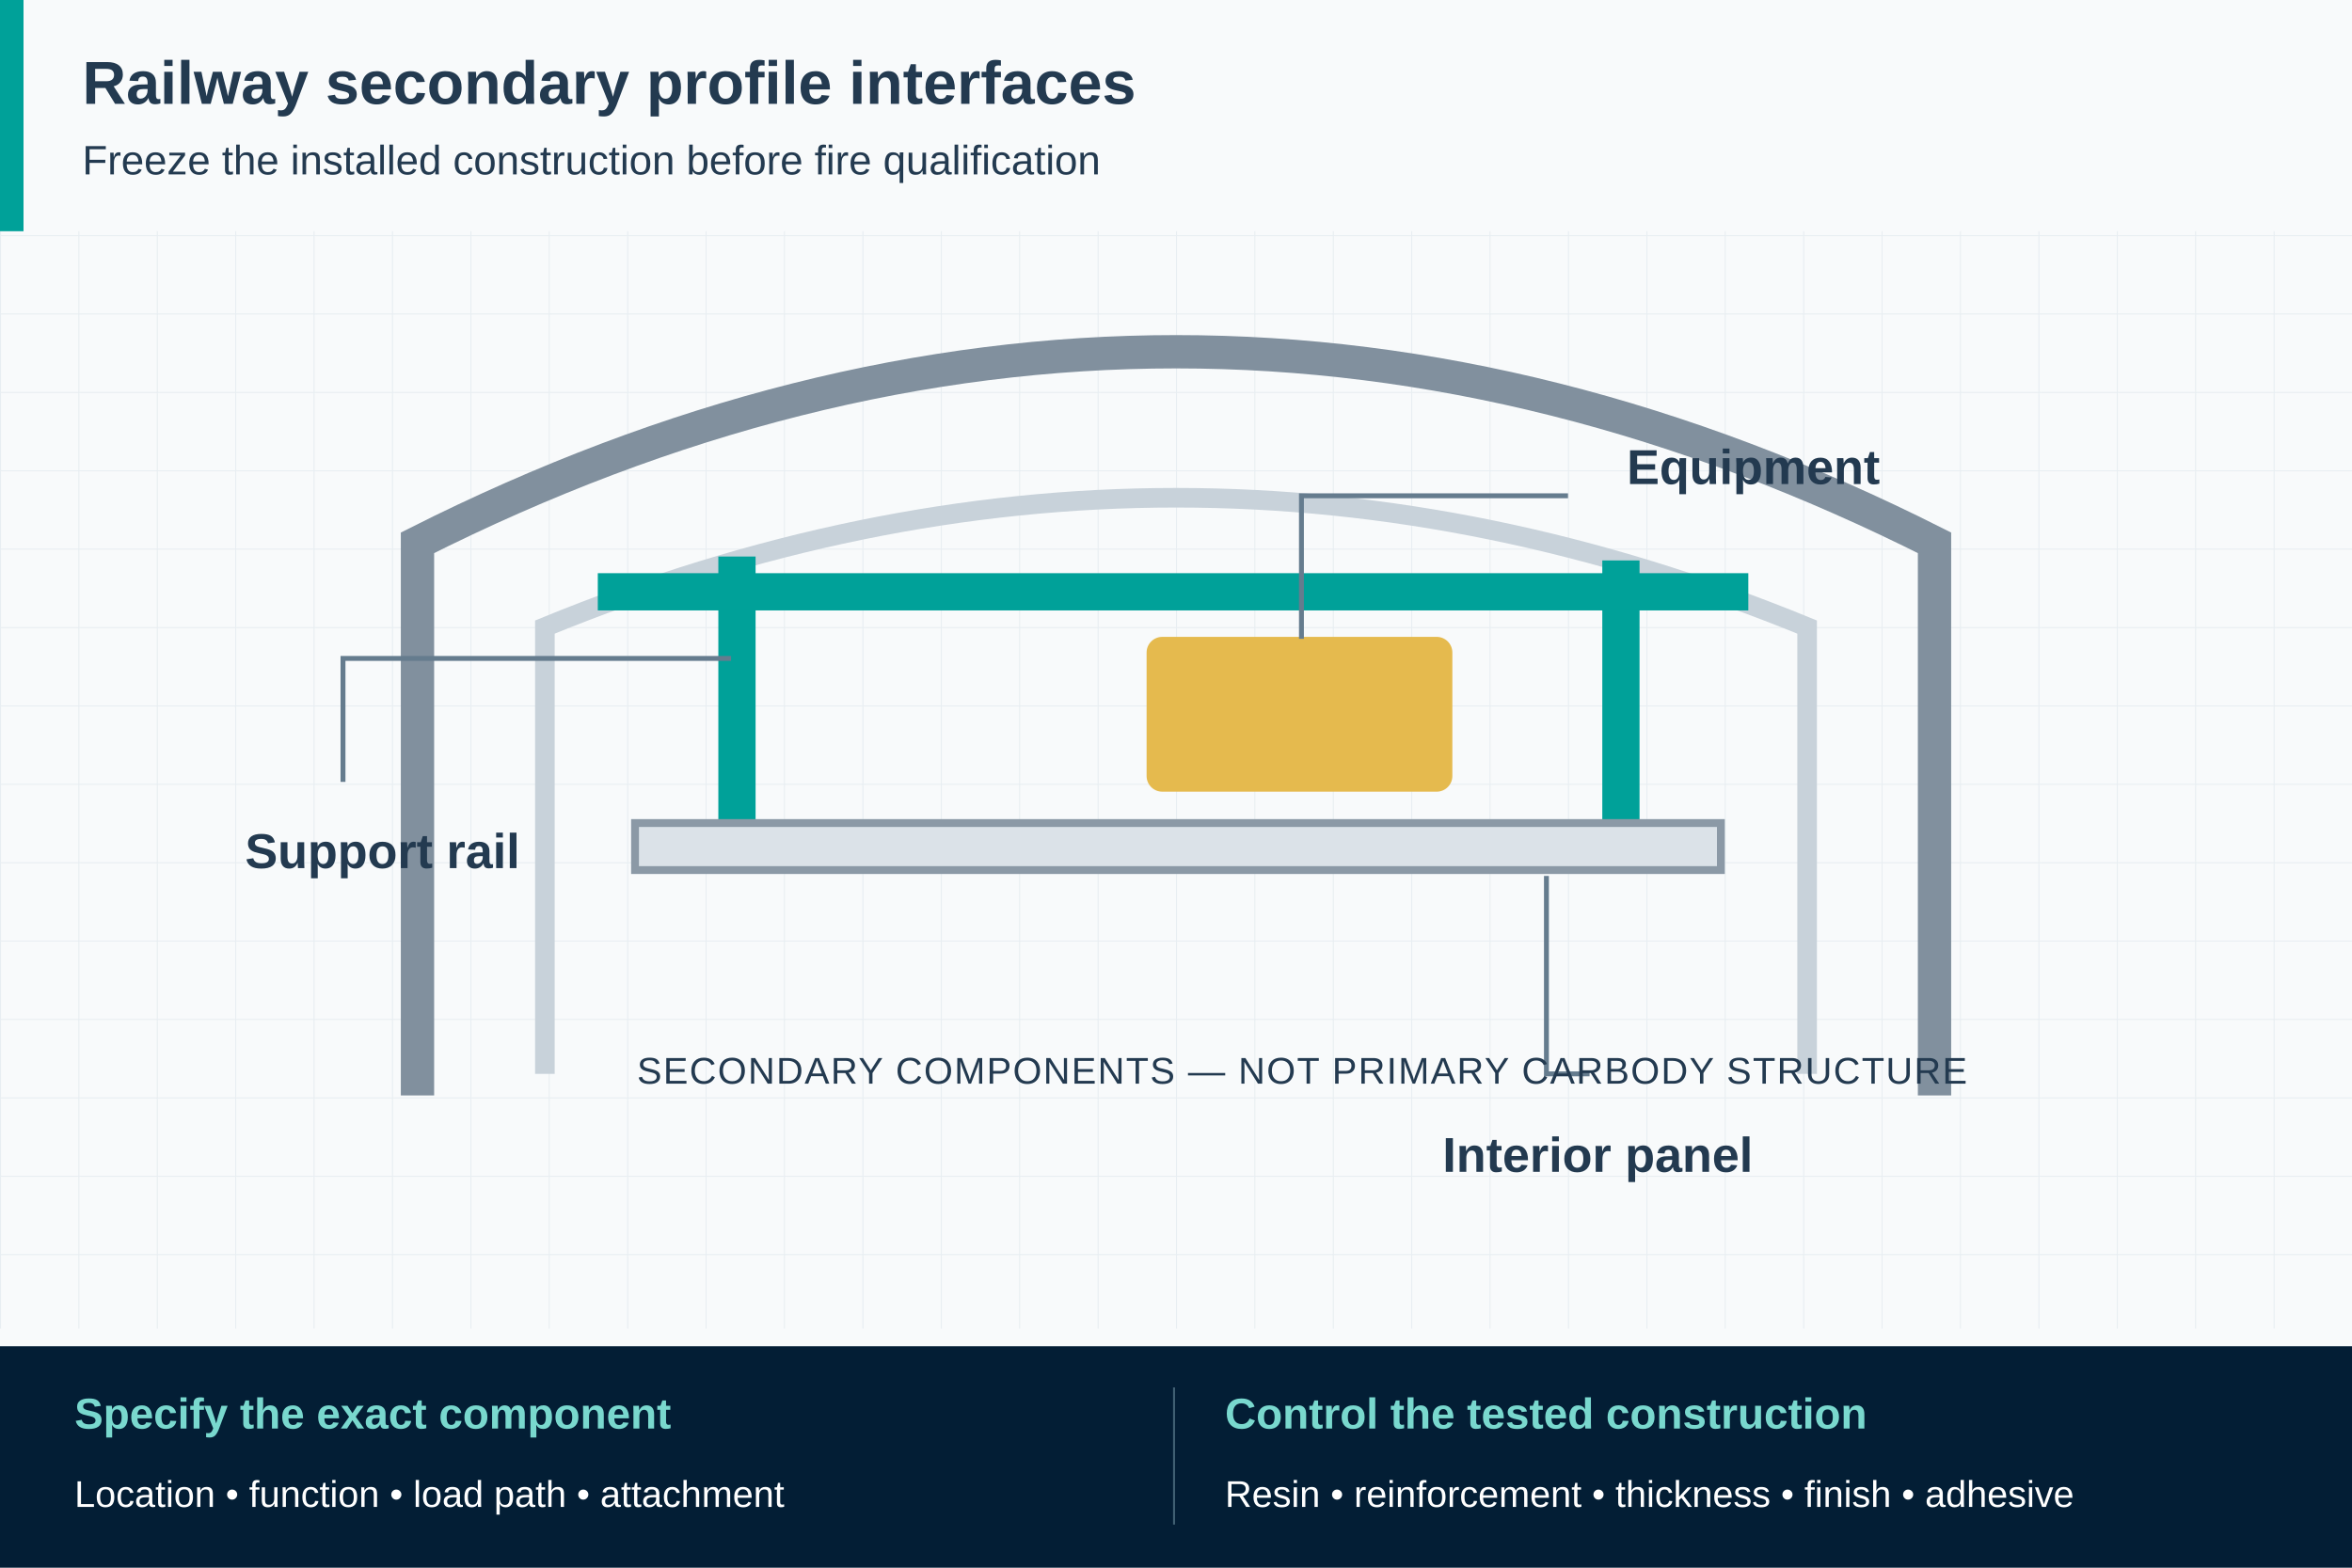
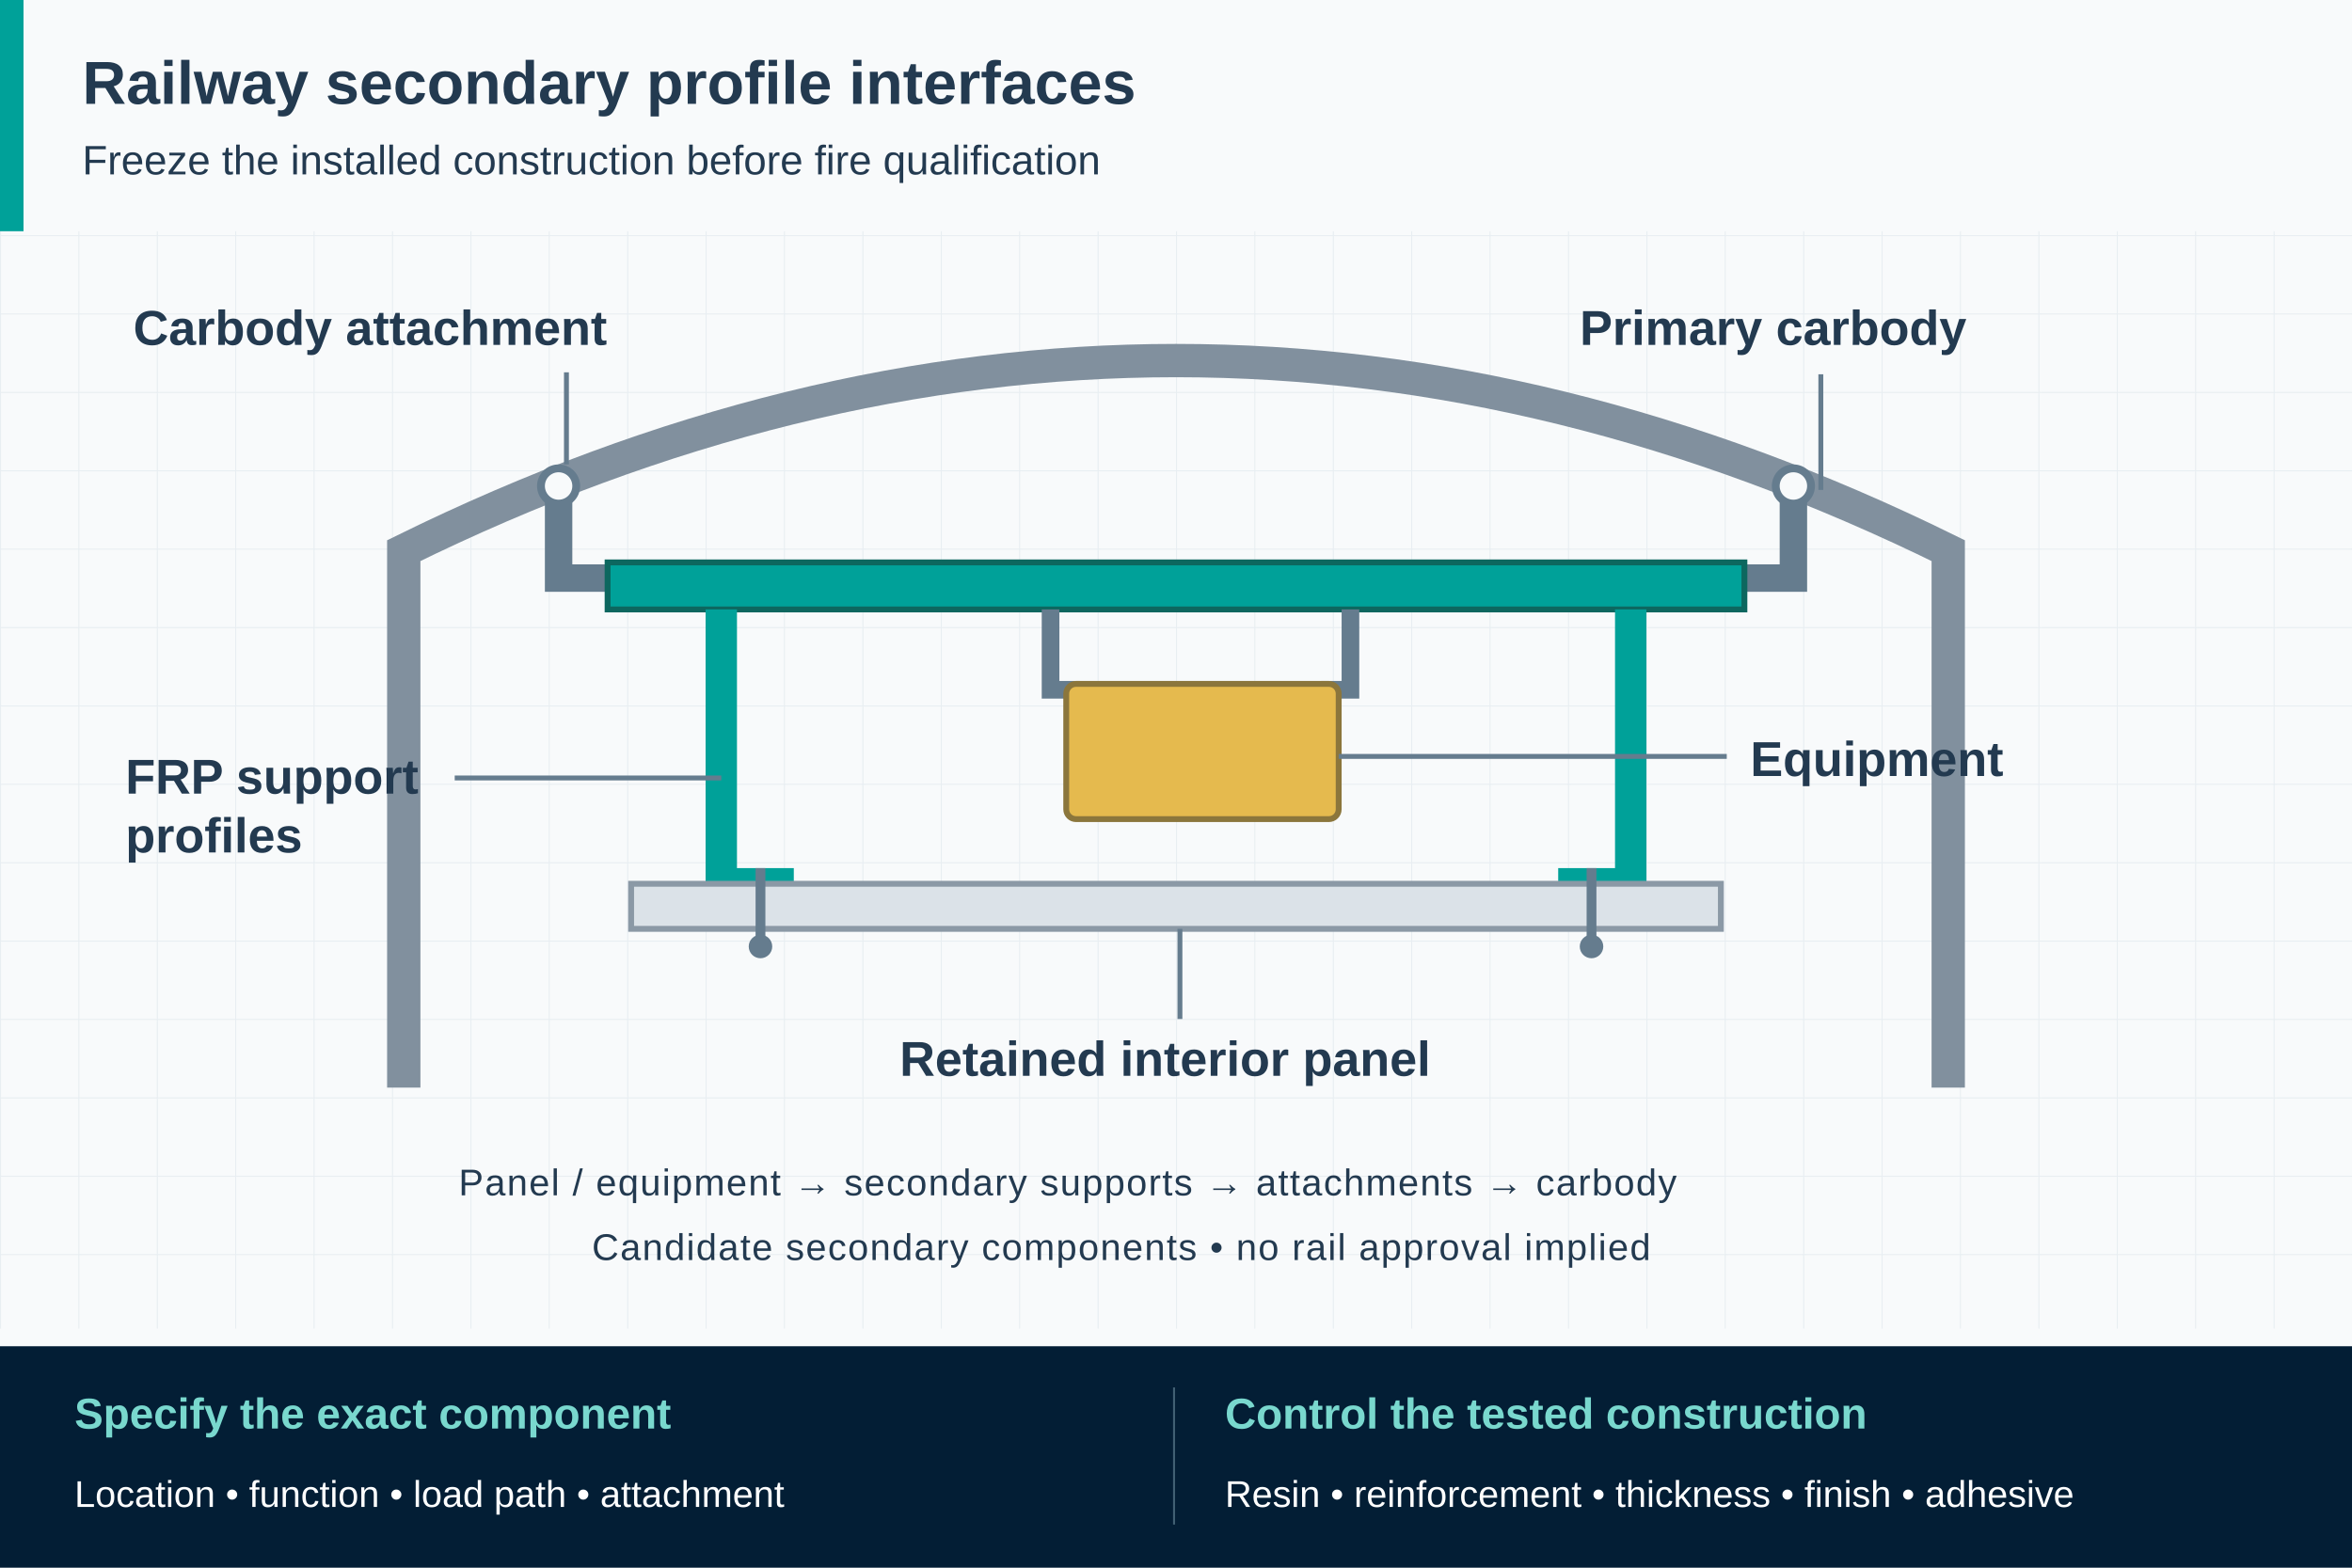
<svg xmlns="http://www.w3.org/2000/svg" viewBox="0 0 1200 800" role="img" aria-labelledby="title desc">
  <defs>
    <pattern id="grid" width="40" height="40" patternUnits="userSpaceOnUse">
      <path d="M40 0H0V40" fill="none" stroke="#e8eef2" stroke-width="1" />
    </pattern>
    <marker id="arrow" markerWidth="8" markerHeight="8" refX="6" refY="3" orient="auto">
      <path d="M0 0L6 3L0 6" fill="none" stroke="#00a199" stroke-width="1.5" />
    </marker>
  </defs>
  <style>text{font-family:Arial,sans-serif;fill:#233a50}.label{font-size:25px;font-weight:600}.small{font-size:19px;letter-spacing:.7px}.leader{fill:none;stroke:#657c8e;stroke-width:2.5}.steel{fill:none;stroke:#81909e;stroke-width:10}.arrow{fill:none;stroke:#00a199;stroke-width:5;marker-end:url(#arrow)}</style>
  <rect width="1200" height="800" fill="#f8fafb" />
  <rect y="118" width="1200" height="560" fill="url(#grid)" />
  <rect x="0" width="12" height="118" fill="#00a199" />
  <text x="42" y="53" font-size="31" font-weight="700">Railway secondary profile interfaces</text>
  <text x="42" y="89" font-size="21">Freeze the installed construction before fire qualification</text>
-   <path d="M213 559V277Q600 82 987 277V559" stroke="#81909e" stroke-width="17" fill="none" />
-   <path d="M278 548V320Q600 188 922 320V548" stroke="#c8d2da" stroke-width="10" fill="none" />
-   <path d="M305 302H892M376 284V420M827 286V420" stroke="#00a199" stroke-width="19" fill="none" />
-   <path d="M324 420H878V444H324Z" fill="#dbe2e8" stroke="#8b99a6" stroke-width="4" />
-   <rect x="585" y="325" width="156" height="79" rx="8" fill="#e5ba4e" />
-   <path d="M373 336H175V399" class="leader" />
-   <text x="125" y="443" class="label">Support rail</text>
-   <path d="M789 447V548H811" class="leader" />
-   <text x="736" y="598" class="label">Interior panel</text>
-   <path d="M664 326V253H800" class="leader" />
-   <text x="830" y="247" class="label">Equipment</text>
-   <text x="325" y="553" class="small">SECONDARY COMPONENTS — NOT PRIMARY CARBODY STRUCTURE</text>
+   <path d="M206 555V281Q600 87 994 281V555" stroke="#81909e" stroke-width="17" fill="none" />
+   <path d="M285 248V295H330M915 248V295H870" stroke="#657c8e" stroke-width="14" fill="none" />
+   <circle cx="285" cy="248" r="9" fill="#f8fafb" stroke="#657c8e" stroke-width="4" />
+   <circle cx="915" cy="248" r="9" fill="#f8fafb" stroke="#657c8e" stroke-width="4" />
+   <rect x="310" y="287" width="580" height="24" fill="#00a199" stroke="#0d675f" stroke-width="3" />
+   <path d="M368 311V451H405M832 311V451H795" stroke="#00a199" stroke-width="16" fill="none" />
+   <path d="M536 311V352H551M689 311V352H674" stroke="#657c8e" stroke-width="9" fill="none" />
+   <rect x="544" y="349" width="139" height="69" rx="5" fill="#e5ba4e" stroke="#8b763c" stroke-width="3" />
+   <rect x="322" y="451" width="556" height="23" fill="#dbe2e8" stroke="#8b99a6" stroke-width="3" />
+   <path d="M388 443V483M812 443V483" stroke="#657c8e" stroke-width="5" />
+   <circle cx="388" cy="483" r="6" fill="#657c8e" />
+   <circle cx="812" cy="483" r="6" fill="#657c8e" />
+   <text x="68" y="176" class="label">Carbody attachment</text>
+   <path d="M289 190V237" class="leader" />
+   <text x="806" y="176" class="label">Primary carbody</text>
+   <path d="M929 191V250" class="leader" />
+   <text x="64" y="405" class="label">FRP support</text>
+   <text x="64" y="435" class="label">profiles</text>
+   <path d="M232 397H368" class="leader" />
+   <text x="893" y="396" class="label">Equipment</text>
+   <path d="M881 386H683" class="leader" />
+   <text x="459" y="549" class="label">Retained interior panel</text>
+   <path d="M602 520V474" class="leader" />
+   <text x="234" y="610" class="small">Panel / equipment → secondary supports → attachments → carbody</text>
+   <text x="302" y="643" class="small">Candidate secondary components • no rail approval implied</text>
  <rect y="687" width="1200" height="113" fill="#031e35" />
  <path d="M599 708V778" stroke="#426174" />
  <text x="38" y="729" style="fill:#79d8ce;font-size:22px;font-weight:700">Specify the exact component</text>
  <text x="38" y="769" style="fill:#fff;font-size:19px">Location • function • load path • attachment</text>
  <text x="625" y="729" style="fill:#79d8ce;font-size:22px;font-weight:700">Control the tested construction</text>
  <text x="625" y="769" style="fill:#fff;font-size:19px">Resin • reinforcement • thickness • finish • adhesive</text>
</svg>
